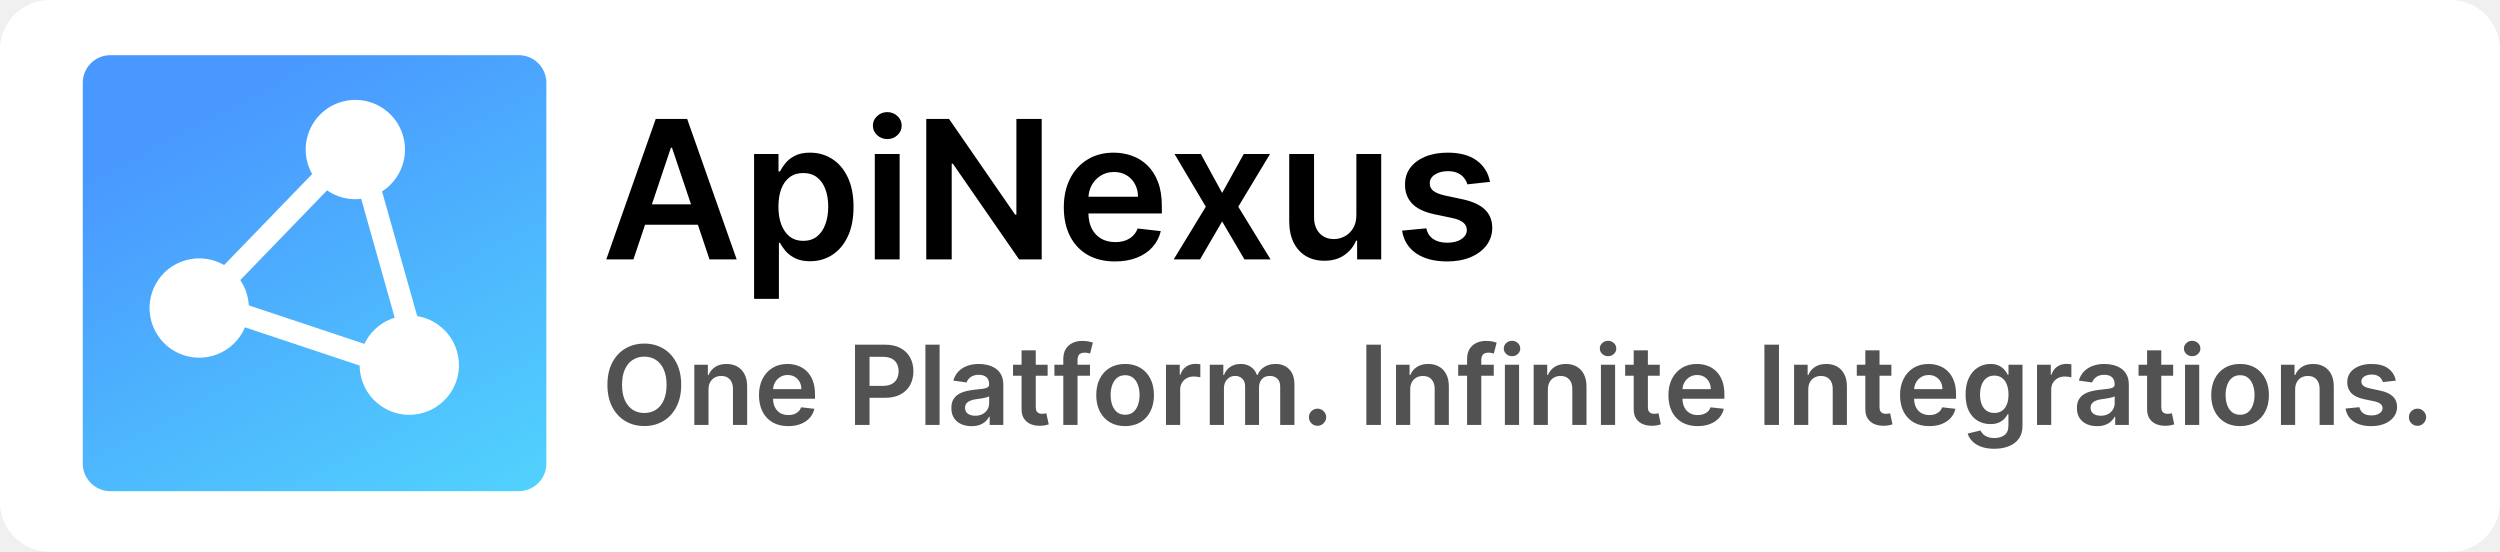
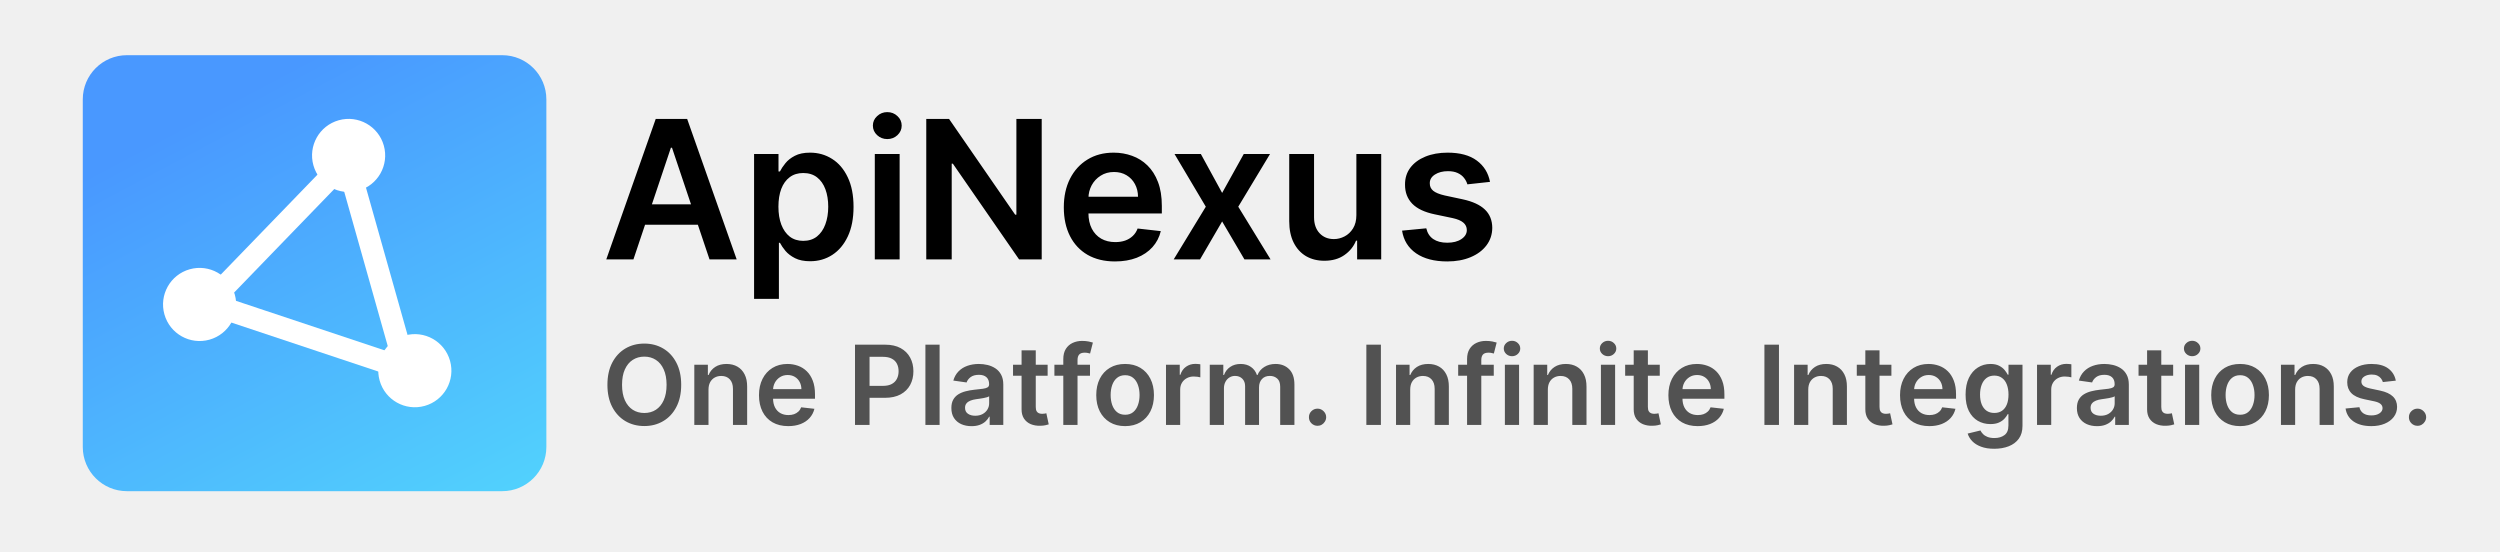
<svg xmlns="http://www.w3.org/2000/svg" width="453" height="100" viewBox="0 0 453 100" fill="none">
-   <rect width="453" height="100" rx="9" fill="white" />
-   <rect x="15" y="10" width="84" height="79" rx="5" fill="url(#paint0_linear_96_15)" />
-   <circle cx="64.388" cy="27.098" r="9" transform="rotate(-15.6845 64.3877 27.0978)" fill="white" />
-   <circle cx="36.098" cy="55.815" r="9" transform="rotate(-15.6845 36.0979 55.8151)" fill="white" />
-   <circle cx="74.165" cy="66.168" r="9" transform="rotate(-15.6845 74.1646 66.1678)" fill="white" />
-   <path d="M64.696 26.003L36.918 54.719L76.521 67.913L64.696 26.003Z" stroke="white" stroke-width="4" />
+   <rect x="15" y="10" width="84" height="79" rx="8" fill="url(#paint0_linear_96_15)" />
+   <circle cx="63.169" cy="28.169" r="6.625" transform="rotate(-15.6845 63.1693 28.1693)" fill="white" />
+   <circle cx="36.169" cy="55.169" r="6.625" transform="rotate(-15.6845 36.1693 55.1693)" fill="white" />
+   <circle cx="75.169" cy="67.169" r="6.625" transform="rotate(-15.6845 75.1693 67.1693)" fill="white" />
+   <path d="M62.837 29.031L37.759 54.955L73.512 66.866L62.837 29.031Z" stroke="white" stroke-width="4" />
  <path d="M114.779 47H109.858L118.819 21.546H124.511L133.485 47H128.563L121.765 26.766H121.566L114.779 47ZM114.941 37.02H128.364V40.723H114.941V37.02ZM136.639 54.159V27.909H141.064V31.066H141.325C141.557 30.602 141.884 30.109 142.307 29.587C142.729 29.057 143.301 28.605 144.022 28.232C144.743 27.851 145.662 27.66 146.781 27.66C148.256 27.66 149.586 28.038 150.771 28.791C151.964 29.537 152.908 30.643 153.604 32.11C154.309 33.568 154.661 35.358 154.661 37.479C154.661 39.576 154.317 41.357 153.629 42.824C152.942 44.291 152.005 45.409 150.82 46.18C149.636 46.95 148.293 47.336 146.793 47.336C145.7 47.336 144.792 47.153 144.071 46.789C143.351 46.424 142.771 45.985 142.331 45.471C141.901 44.949 141.565 44.456 141.325 43.992H141.138V54.159H136.639ZM141.051 37.455C141.051 38.689 141.225 39.77 141.573 40.699C141.93 41.627 142.439 42.352 143.102 42.874C143.773 43.387 144.585 43.644 145.538 43.644C146.532 43.644 147.365 43.379 148.036 42.849C148.707 42.31 149.213 41.577 149.553 40.649C149.901 39.712 150.075 38.648 150.075 37.455C150.075 36.27 149.905 35.217 149.565 34.298C149.225 33.378 148.72 32.657 148.049 32.135C147.378 31.613 146.541 31.352 145.538 31.352C144.577 31.352 143.761 31.605 143.09 32.11C142.418 32.615 141.909 33.324 141.561 34.235C141.221 35.147 141.051 36.22 141.051 37.455ZM158.514 47V27.909H163.013V47H158.514ZM160.776 25.2C160.063 25.2 159.45 24.963 158.937 24.491C158.423 24.011 158.166 23.435 158.166 22.764C158.166 22.084 158.423 21.508 158.937 21.036C159.45 20.555 160.063 20.315 160.776 20.315C161.497 20.315 162.11 20.555 162.616 21.036C163.129 21.508 163.386 22.084 163.386 22.764C163.386 23.435 163.129 24.011 162.616 24.491C162.11 24.963 161.497 25.2 160.776 25.2ZM188.757 21.546V47H184.655L172.661 29.662H172.45V47H167.839V21.546H171.965L183.947 38.896H184.17V21.546H188.757ZM202.034 47.373C200.12 47.373 198.467 46.975 197.075 46.18C195.691 45.376 194.626 44.241 193.881 42.774C193.135 41.299 192.762 39.563 192.762 37.566C192.762 35.603 193.135 33.879 193.881 32.396C194.635 30.904 195.687 29.744 197.038 28.916C198.388 28.079 199.975 27.66 201.798 27.66C202.974 27.66 204.085 27.851 205.129 28.232C206.181 28.605 207.109 29.185 207.913 29.972C208.725 30.759 209.363 31.762 209.827 32.98C210.291 34.19 210.523 35.632 210.523 37.305V38.685H194.875V35.652H206.21C206.202 34.791 206.015 34.024 205.651 33.353C205.286 32.673 204.777 32.139 204.122 31.75C203.476 31.36 202.722 31.166 201.86 31.166C200.94 31.166 200.132 31.389 199.436 31.837C198.74 32.276 198.198 32.856 197.808 33.577C197.427 34.289 197.232 35.072 197.224 35.926V38.573C197.224 39.684 197.427 40.636 197.833 41.432C198.239 42.219 198.807 42.824 199.536 43.246C200.265 43.661 201.118 43.868 202.096 43.868C202.751 43.868 203.343 43.777 203.873 43.594C204.404 43.404 204.864 43.126 205.253 42.762C205.643 42.397 205.937 41.946 206.136 41.407L210.337 41.879C210.071 42.99 209.566 43.959 208.82 44.788C208.083 45.608 207.138 46.246 205.986 46.702C204.835 47.149 203.517 47.373 202.034 47.373ZM217.598 27.909L221.451 34.956L225.366 27.909H230.127L224.372 37.455L230.226 47H225.491L221.451 40.127L217.449 47H212.676L218.493 37.455L212.825 27.909H217.598ZM245.775 38.971V27.909H250.274V47H245.911V43.607H245.713C245.282 44.676 244.573 45.55 243.587 46.229C242.609 46.909 241.404 47.249 239.97 47.249C238.719 47.249 237.613 46.971 236.652 46.416C235.699 45.852 234.953 45.036 234.415 43.967C233.876 42.89 233.607 41.589 233.607 40.065V27.909H238.106V39.369C238.106 40.578 238.437 41.539 239.1 42.252C239.763 42.965 240.633 43.321 241.71 43.321C242.373 43.321 243.015 43.159 243.637 42.836C244.258 42.513 244.768 42.033 245.166 41.395C245.572 40.748 245.775 39.94 245.775 38.971ZM269.989 32.955L265.888 33.403C265.772 32.988 265.569 32.599 265.279 32.234C264.997 31.87 264.616 31.576 264.135 31.352C263.655 31.128 263.066 31.016 262.37 31.016C261.434 31.016 260.647 31.219 260.009 31.625C259.379 32.031 259.069 32.557 259.077 33.204C259.069 33.759 259.272 34.211 259.686 34.559C260.108 34.907 260.804 35.193 261.774 35.416L265.03 36.112C266.837 36.502 268.179 37.119 269.057 37.964C269.944 38.809 270.391 39.916 270.4 41.283C270.391 42.484 270.039 43.545 269.343 44.465C268.655 45.376 267.698 46.089 266.472 46.602C265.246 47.116 263.837 47.373 262.246 47.373C259.91 47.373 258.029 46.884 256.603 45.906C255.178 44.92 254.329 43.549 254.055 41.792L258.443 41.37C258.642 42.231 259.064 42.882 259.711 43.321C260.357 43.76 261.198 43.98 262.234 43.98C263.303 43.98 264.16 43.76 264.807 43.321C265.461 42.882 265.788 42.339 265.788 41.693C265.788 41.146 265.577 40.694 265.155 40.338C264.74 39.982 264.094 39.708 263.216 39.518L259.959 38.834C258.128 38.453 256.773 37.811 255.895 36.908C255.017 35.996 254.582 34.844 254.59 33.452C254.582 32.276 254.901 31.257 255.547 30.395C256.202 29.525 257.109 28.854 258.269 28.381C259.437 27.901 260.784 27.66 262.308 27.66C264.546 27.66 266.306 28.137 267.591 29.09C268.883 30.043 269.683 31.331 269.989 32.955Z" fill="black" />
  <path d="M123.432 69.727C123.432 71.294 123.138 72.637 122.551 73.754C121.969 74.867 121.173 75.719 120.165 76.311C119.161 76.903 118.022 77.199 116.749 77.199C115.475 77.199 114.334 76.903 113.325 76.311C112.321 75.715 111.526 74.86 110.939 73.747C110.357 72.63 110.065 71.29 110.065 69.727C110.065 68.16 110.357 66.82 110.939 65.707C111.526 64.59 112.321 63.735 113.325 63.144C114.334 62.552 115.475 62.256 116.749 62.256C118.022 62.256 119.161 62.552 120.165 63.144C121.173 63.735 121.969 64.59 122.551 65.707C123.138 66.82 123.432 68.16 123.432 69.727ZM120.783 69.727C120.783 68.624 120.61 67.694 120.264 66.936C119.923 66.174 119.45 65.599 118.844 65.21C118.238 64.817 117.539 64.621 116.749 64.621C115.958 64.621 115.259 64.817 114.653 65.21C114.047 65.599 113.571 66.174 113.226 66.936C112.885 67.694 112.714 68.624 112.714 69.727C112.714 70.831 112.885 71.763 113.226 72.526C113.571 73.283 114.047 73.858 114.653 74.251C115.259 74.64 115.958 74.834 116.749 74.834C117.539 74.834 118.238 74.64 118.844 74.251C119.45 73.858 119.923 73.283 120.264 72.526C120.61 71.763 120.783 70.831 120.783 69.727ZM128.38 70.608V77H125.809V66.091H128.267V67.945H128.395C128.645 67.334 129.046 66.849 129.595 66.489C130.149 66.129 130.833 65.949 131.647 65.949C132.4 65.949 133.056 66.11 133.615 66.432C134.178 66.754 134.614 67.22 134.922 67.831C135.234 68.442 135.388 69.183 135.383 70.054V77H132.812V70.452C132.812 69.722 132.623 69.152 132.244 68.74C131.87 68.328 131.351 68.122 130.689 68.122C130.239 68.122 129.839 68.222 129.488 68.421C129.143 68.615 128.87 68.896 128.672 69.266C128.477 69.635 128.38 70.082 128.38 70.608ZM142.826 77.213C141.733 77.213 140.788 76.986 139.993 76.531C139.202 76.072 138.593 75.423 138.167 74.585C137.741 73.742 137.528 72.751 137.528 71.609C137.528 70.487 137.741 69.502 138.167 68.655C138.598 67.803 139.199 67.14 139.971 66.666C140.743 66.188 141.65 65.949 142.691 65.949C143.364 65.949 143.998 66.058 144.595 66.276C145.196 66.489 145.726 66.82 146.186 67.27C146.65 67.72 147.014 68.293 147.279 68.989C147.545 69.68 147.677 70.504 147.677 71.46V72.249H138.735V70.516H145.213C145.208 70.023 145.101 69.585 144.893 69.202C144.685 68.813 144.394 68.508 144.02 68.285C143.65 68.063 143.219 67.952 142.727 67.952C142.201 67.952 141.74 68.079 141.342 68.335C140.944 68.586 140.634 68.918 140.412 69.329C140.194 69.737 140.083 70.184 140.078 70.672V72.185C140.078 72.819 140.194 73.364 140.426 73.818C140.658 74.268 140.982 74.614 141.399 74.855C141.815 75.092 142.303 75.21 142.862 75.21C143.236 75.21 143.574 75.158 143.877 75.054C144.181 74.945 144.443 74.787 144.666 74.578C144.888 74.37 145.056 74.112 145.17 73.804L147.571 74.074C147.419 74.708 147.13 75.262 146.704 75.736C146.283 76.204 145.743 76.569 145.085 76.829C144.427 77.085 143.674 77.213 142.826 77.213ZM154.927 77V62.455H160.381C161.499 62.455 162.436 62.663 163.194 63.08C163.956 63.496 164.531 64.069 164.92 64.798C165.313 65.523 165.509 66.347 165.509 67.27C165.509 68.203 165.313 69.031 164.92 69.756C164.527 70.48 163.947 71.051 163.18 71.467C162.413 71.879 161.468 72.085 160.346 72.085H156.731V69.919H159.991C160.644 69.919 161.179 69.805 161.596 69.578C162.013 69.351 162.32 69.038 162.519 68.641C162.723 68.243 162.825 67.786 162.825 67.27C162.825 66.754 162.723 66.299 162.519 65.906C162.32 65.513 162.01 65.208 161.589 64.99C161.172 64.767 160.635 64.656 159.977 64.656H157.562V77H154.927ZM170.255 62.455V77H167.684V62.455H170.255ZM176.038 77.22C175.347 77.22 174.724 77.097 174.17 76.851C173.621 76.6 173.186 76.231 172.864 75.743C172.546 75.255 172.388 74.654 172.388 73.939C172.388 73.323 172.501 72.814 172.729 72.412C172.956 72.01 173.266 71.688 173.659 71.446C174.052 71.204 174.495 71.022 174.987 70.899C175.484 70.771 175.998 70.679 176.528 70.622C177.168 70.556 177.686 70.497 178.084 70.445C178.482 70.388 178.77 70.303 178.95 70.189C179.135 70.07 179.227 69.888 179.227 69.642V69.599C179.227 69.064 179.069 68.65 178.751 68.356C178.434 68.063 177.977 67.916 177.381 67.916C176.751 67.916 176.251 68.053 175.882 68.328C175.518 68.603 175.271 68.927 175.143 69.301L172.743 68.96C172.932 68.297 173.245 67.743 173.68 67.298C174.116 66.849 174.649 66.512 175.278 66.29C175.908 66.062 176.604 65.949 177.366 65.949C177.892 65.949 178.415 66.01 178.936 66.133C179.457 66.257 179.933 66.46 180.364 66.744C180.795 67.024 181.14 67.405 181.401 67.888C181.666 68.371 181.798 68.974 181.798 69.699V77H179.327V75.501H179.241C179.085 75.805 178.865 76.088 178.581 76.354C178.302 76.614 177.949 76.825 177.523 76.986C177.101 77.142 176.607 77.22 176.038 77.22ZM176.706 75.331C177.222 75.331 177.67 75.229 178.048 75.026C178.427 74.817 178.718 74.543 178.922 74.202C179.13 73.861 179.234 73.489 179.234 73.087V71.801C179.154 71.867 179.017 71.929 178.822 71.986C178.633 72.043 178.42 72.092 178.183 72.135C177.946 72.178 177.712 72.215 177.48 72.249C177.248 72.282 177.047 72.31 176.876 72.334C176.493 72.386 176.15 72.471 175.847 72.59C175.544 72.708 175.304 72.874 175.129 73.087C174.954 73.295 174.866 73.565 174.866 73.896C174.866 74.37 175.039 74.727 175.385 74.969C175.731 75.21 176.171 75.331 176.706 75.331ZM189.831 66.091V68.079H183.56V66.091H189.831ZM185.108 63.477H187.679V73.719C187.679 74.064 187.731 74.329 187.835 74.514C187.944 74.694 188.086 74.817 188.261 74.883C188.437 74.95 188.631 74.983 188.844 74.983C189.005 74.983 189.152 74.971 189.284 74.947C189.421 74.924 189.526 74.903 189.597 74.883L190.03 76.894C189.893 76.941 189.696 76.993 189.44 77.05C189.189 77.106 188.882 77.14 188.517 77.149C187.873 77.168 187.293 77.071 186.777 76.858C186.261 76.64 185.851 76.304 185.548 75.849C185.25 75.395 185.103 74.827 185.108 74.145V63.477ZM197.507 66.091V68.079H191.058V66.091H197.507ZM192.67 77V65.061C192.67 64.327 192.822 63.716 193.125 63.229C193.432 62.741 193.844 62.376 194.36 62.135C194.877 61.894 195.449 61.773 196.079 61.773C196.524 61.773 196.92 61.808 197.265 61.879C197.611 61.95 197.867 62.014 198.032 62.071L197.521 64.06C197.412 64.026 197.275 63.993 197.109 63.96C196.943 63.922 196.759 63.903 196.555 63.903C196.077 63.903 195.738 64.019 195.539 64.251C195.345 64.479 195.248 64.805 195.248 65.231V77H192.67ZM203.869 77.213C202.803 77.213 201.88 76.979 201.099 76.51C200.317 76.041 199.711 75.385 199.281 74.543C198.854 73.7 198.641 72.715 198.641 71.588C198.641 70.461 198.854 69.474 199.281 68.626C199.711 67.779 200.317 67.121 201.099 66.652C201.88 66.183 202.803 65.949 203.869 65.949C204.934 65.949 205.857 66.183 206.638 66.652C207.42 67.121 208.023 67.779 208.45 68.626C208.88 69.474 209.096 70.461 209.096 71.588C209.096 72.715 208.88 73.7 208.45 74.543C208.023 75.385 207.42 76.041 206.638 76.51C205.857 76.979 204.934 77.213 203.869 77.213ZM203.883 75.153C204.46 75.153 204.943 74.995 205.332 74.678C205.72 74.356 206.009 73.925 206.198 73.385C206.392 72.845 206.489 72.244 206.489 71.581C206.489 70.913 206.392 70.31 206.198 69.77C206.009 69.225 205.72 68.792 205.332 68.47C204.943 68.148 204.46 67.987 203.883 67.987C203.291 67.987 202.799 68.148 202.406 68.47C202.017 68.792 201.726 69.225 201.532 69.77C201.343 70.31 201.248 70.913 201.248 71.581C201.248 72.244 201.343 72.845 201.532 73.385C201.726 73.925 202.017 74.356 202.406 74.678C202.799 74.995 203.291 75.153 203.883 75.153ZM211.278 77V66.091H213.771V67.909H213.885C214.083 67.279 214.424 66.794 214.907 66.453C215.395 66.108 215.951 65.935 216.576 65.935C216.718 65.935 216.877 65.942 217.052 65.956C217.232 65.965 217.381 65.982 217.5 66.006V68.371C217.391 68.333 217.218 68.3 216.981 68.271C216.749 68.238 216.524 68.222 216.306 68.222C215.838 68.222 215.416 68.323 215.042 68.527C214.673 68.726 214.382 69.003 214.169 69.358C213.956 69.713 213.849 70.123 213.849 70.587V77H211.278ZM219.208 77V66.091H221.665V67.945H221.793C222.02 67.32 222.397 66.832 222.922 66.481C223.448 66.126 224.075 65.949 224.804 65.949C225.543 65.949 226.166 66.129 226.672 66.489C227.184 66.844 227.543 67.329 227.752 67.945H227.865C228.107 67.338 228.514 66.856 229.087 66.496C229.665 66.131 230.349 65.949 231.14 65.949C232.143 65.949 232.962 66.266 233.597 66.901C234.231 67.535 234.549 68.461 234.549 69.678V77H231.971V70.075C231.971 69.398 231.791 68.903 231.431 68.591C231.071 68.274 230.631 68.115 230.11 68.115C229.489 68.115 229.004 68.309 228.654 68.697C228.308 69.081 228.135 69.581 228.135 70.196V77H225.614V69.969C225.614 69.405 225.444 68.956 225.103 68.619C224.766 68.283 224.326 68.115 223.782 68.115C223.412 68.115 223.076 68.21 222.773 68.399C222.47 68.584 222.229 68.847 222.049 69.188C221.869 69.524 221.779 69.917 221.779 70.367V77H219.208ZM238.741 77.156C238.31 77.156 237.941 77.005 237.633 76.702C237.325 76.399 237.174 76.029 237.178 75.594C237.174 75.168 237.325 74.803 237.633 74.5C237.941 74.197 238.31 74.046 238.741 74.046C239.157 74.046 239.52 74.197 239.827 74.5C240.14 74.803 240.299 75.168 240.303 75.594C240.299 75.883 240.223 76.145 240.076 76.382C239.934 76.619 239.745 76.808 239.508 76.95C239.276 77.088 239.02 77.156 238.741 77.156ZM250.218 62.455V77H247.583V62.455H250.218ZM255.529 70.608V77H252.958V66.091H255.415V67.945H255.543C255.794 67.334 256.194 66.849 256.743 66.489C257.297 66.129 257.981 65.949 258.796 65.949C259.549 65.949 260.204 66.11 260.763 66.432C261.327 66.754 261.762 67.22 262.07 67.831C262.382 68.442 262.536 69.183 262.532 70.054V77H259.961V70.452C259.961 69.722 259.771 69.152 259.392 68.74C259.018 68.328 258.5 68.122 257.837 68.122C257.387 68.122 256.987 68.222 256.637 68.421C256.291 68.615 256.019 68.896 255.82 69.266C255.626 69.635 255.529 70.082 255.529 70.608ZM270.671 66.091V68.079H264.222V66.091H270.671ZM265.834 77V65.061C265.834 64.327 265.986 63.716 266.289 63.229C266.596 62.741 267.008 62.376 267.525 62.135C268.041 61.894 268.614 61.773 269.243 61.773C269.688 61.773 270.084 61.808 270.429 61.879C270.775 61.95 271.031 62.014 271.196 62.071L270.685 64.06C270.576 64.026 270.439 63.993 270.273 63.96C270.107 63.922 269.923 63.903 269.719 63.903C269.241 63.903 268.902 64.019 268.703 64.251C268.509 64.479 268.412 64.805 268.412 65.231V77H265.834ZM272.684 77V66.091H275.255V77H272.684ZM273.977 64.543C273.57 64.543 273.219 64.408 272.926 64.138C272.632 63.863 272.485 63.534 272.485 63.151C272.485 62.762 272.632 62.433 272.926 62.163C273.219 61.889 273.57 61.751 273.977 61.751C274.389 61.751 274.739 61.889 275.028 62.163C275.322 62.433 275.468 62.762 275.468 63.151C275.468 63.534 275.322 63.863 275.028 64.138C274.739 64.408 274.389 64.543 273.977 64.543ZM280.47 70.608V77H277.899V66.091H280.357V67.945H280.484C280.735 67.334 281.135 66.849 281.685 66.489C282.239 66.129 282.923 65.949 283.737 65.949C284.49 65.949 285.146 66.11 285.705 66.432C286.268 66.754 286.704 67.22 287.011 67.831C287.324 68.442 287.478 69.183 287.473 70.054V77H284.902V70.452C284.902 69.722 284.713 69.152 284.334 68.74C283.96 68.328 283.441 68.122 282.778 68.122C282.329 68.122 281.929 68.222 281.578 68.421C281.232 68.615 280.96 68.896 280.761 69.266C280.567 69.635 280.47 70.082 280.47 70.608ZM290.087 77V66.091H292.658V77H290.087ZM291.379 64.543C290.972 64.543 290.622 64.408 290.328 64.138C290.035 63.863 289.888 63.534 289.888 63.151C289.888 62.762 290.035 62.433 290.328 62.163C290.622 61.889 290.972 61.751 291.379 61.751C291.791 61.751 292.142 61.889 292.43 62.163C292.724 62.433 292.871 62.762 292.871 63.151C292.871 63.534 292.724 63.863 292.43 64.138C292.142 64.408 291.791 64.543 291.379 64.543ZM300.749 66.091V68.079H294.478V66.091H300.749ZM296.026 63.477H298.597V73.719C298.597 74.064 298.649 74.329 298.753 74.514C298.862 74.694 299.004 74.817 299.179 74.883C299.355 74.95 299.549 74.983 299.762 74.983C299.923 74.983 300.069 74.971 300.202 74.947C300.339 74.924 300.444 74.903 300.515 74.883L300.948 76.894C300.81 76.941 300.614 76.993 300.358 77.05C300.107 77.106 299.8 77.14 299.435 77.149C298.791 77.168 298.211 77.071 297.695 76.858C297.179 76.64 296.769 76.304 296.466 75.849C296.168 75.395 296.021 74.827 296.026 74.145V63.477ZM307.612 77.213C306.518 77.213 305.573 76.986 304.778 76.531C303.987 76.072 303.379 75.423 302.952 74.585C302.526 73.742 302.313 72.751 302.313 71.609C302.313 70.487 302.526 69.502 302.952 68.655C303.383 67.803 303.985 67.14 304.756 66.666C305.528 66.188 306.435 65.949 307.477 65.949C308.149 65.949 308.783 66.058 309.38 66.276C309.981 66.489 310.512 66.82 310.971 67.27C311.435 67.72 311.799 68.293 312.065 68.989C312.33 69.68 312.462 70.504 312.462 71.46V72.249H303.521V70.516H309.998C309.993 70.023 309.887 69.585 309.678 69.202C309.47 68.813 309.179 68.508 308.805 68.285C308.435 68.063 308.004 67.952 307.512 67.952C306.987 67.952 306.525 68.079 306.127 68.335C305.729 68.586 305.419 68.918 305.197 69.329C304.979 69.737 304.868 70.184 304.863 70.672V72.185C304.863 72.819 304.979 73.364 305.211 73.818C305.443 74.268 305.767 74.614 306.184 74.855C306.601 75.092 307.088 75.21 307.647 75.21C308.021 75.21 308.36 75.158 308.663 75.054C308.966 74.945 309.228 74.787 309.451 74.578C309.674 74.37 309.842 74.112 309.955 73.804L312.356 74.074C312.204 74.708 311.915 75.262 311.489 75.736C311.068 76.204 310.528 76.569 309.87 76.829C309.212 77.085 308.459 77.213 307.612 77.213ZM322.347 62.455V77H319.712V62.455H322.347ZM327.658 70.608V77H325.087V66.091H327.544V67.945H327.672C327.923 67.334 328.323 66.849 328.872 66.489C329.426 66.129 330.11 65.949 330.925 65.949C331.678 65.949 332.333 66.11 332.892 66.432C333.455 66.754 333.891 67.22 334.199 67.831C334.511 68.442 334.665 69.183 334.661 70.054V77H332.089V70.452C332.089 69.722 331.9 69.152 331.521 68.74C331.147 68.328 330.629 68.122 329.966 68.122C329.516 68.122 329.116 68.222 328.766 68.421C328.42 68.615 328.148 68.896 327.949 69.266C327.755 69.635 327.658 70.082 327.658 70.608ZM342.722 66.091V68.079H336.45V66.091H342.722ZM337.999 63.477H340.57V73.719C340.57 74.064 340.622 74.329 340.726 74.514C340.835 74.694 340.977 74.817 341.152 74.883C341.327 74.95 341.521 74.983 341.734 74.983C341.895 74.983 342.042 74.971 342.175 74.947C342.312 74.924 342.416 74.903 342.487 74.883L342.92 76.894C342.783 76.941 342.587 76.993 342.331 77.05C342.08 77.106 341.772 77.14 341.408 77.149C340.764 77.168 340.184 77.071 339.668 76.858C339.152 76.64 338.742 76.304 338.439 75.849C338.141 75.395 337.994 74.827 337.999 74.145V63.477ZM349.584 77.213C348.49 77.213 347.546 76.986 346.75 76.531C345.96 76.072 345.351 75.423 344.925 74.585C344.499 73.742 344.286 72.751 344.286 71.609C344.286 70.487 344.499 69.502 344.925 68.655C345.356 67.803 345.957 67.14 346.729 66.666C347.501 66.188 348.408 65.949 349.449 65.949C350.122 65.949 350.756 66.058 351.353 66.276C351.954 66.489 352.484 66.82 352.944 67.27C353.408 67.72 353.772 68.293 354.037 68.989C354.302 69.68 354.435 70.504 354.435 71.46V72.249H345.493V70.516H351.971C351.966 70.023 351.859 69.585 351.651 69.202C351.443 68.813 351.151 68.508 350.777 68.285C350.408 68.063 349.977 67.952 349.485 67.952C348.959 67.952 348.498 68.079 348.1 68.335C347.702 68.586 347.392 68.918 347.169 69.329C346.952 69.737 346.84 70.184 346.836 70.672V72.185C346.836 72.819 346.952 73.364 347.184 73.818C347.416 74.268 347.74 74.614 348.157 74.855C348.573 75.092 349.061 75.21 349.62 75.21C349.994 75.21 350.332 75.158 350.635 75.054C350.938 74.945 351.201 74.787 351.424 74.578C351.646 74.37 351.814 74.112 351.928 73.804L354.328 74.074C354.177 74.708 353.888 75.262 353.462 75.736C353.041 76.204 352.501 76.569 351.843 76.829C351.185 77.085 350.432 77.213 349.584 77.213ZM361.354 81.318C360.431 81.318 359.638 81.193 358.975 80.942C358.312 80.695 357.78 80.364 357.377 79.947C356.975 79.531 356.695 79.069 356.539 78.562L358.854 78.001C358.959 78.215 359.11 78.425 359.309 78.633C359.508 78.847 359.775 79.022 360.112 79.159C360.452 79.301 360.881 79.372 361.397 79.372C362.126 79.372 362.73 79.195 363.208 78.84C363.686 78.489 363.925 77.912 363.925 77.106V75.04H363.798C363.665 75.305 363.471 75.577 363.215 75.856C362.964 76.136 362.63 76.37 362.214 76.56C361.802 76.749 361.283 76.844 360.658 76.844C359.82 76.844 359.06 76.647 358.379 76.254C357.701 75.856 357.162 75.265 356.759 74.479C356.362 73.688 356.163 72.698 356.163 71.51C356.163 70.312 356.362 69.301 356.759 68.477C357.162 67.649 357.704 67.021 358.386 66.595C359.067 66.164 359.827 65.949 360.665 65.949C361.305 65.949 361.83 66.058 362.242 66.276C362.659 66.489 362.99 66.747 363.237 67.05C363.483 67.348 363.67 67.63 363.798 67.895H363.94V66.091H366.475V77.178C366.475 78.11 366.253 78.882 365.808 79.493C365.362 80.104 364.754 80.561 363.982 80.864C363.21 81.167 362.335 81.318 361.354 81.318ZM361.376 74.827C361.92 74.827 362.384 74.694 362.768 74.429C363.151 74.164 363.442 73.783 363.641 73.285C363.84 72.788 363.94 72.192 363.94 71.496C363.94 70.809 363.84 70.208 363.641 69.692C363.447 69.176 363.158 68.776 362.775 68.492C362.396 68.203 361.93 68.058 361.376 68.058C360.803 68.058 360.325 68.207 359.941 68.506C359.558 68.804 359.269 69.213 359.075 69.734C358.88 70.251 358.783 70.838 358.783 71.496C358.783 72.163 358.88 72.748 359.075 73.25C359.273 73.747 359.565 74.135 359.948 74.415C360.336 74.689 360.812 74.827 361.376 74.827ZM369.11 77V66.091H371.603V67.909H371.717C371.915 67.279 372.256 66.794 372.739 66.453C373.227 66.108 373.783 65.935 374.408 65.935C374.55 65.935 374.709 65.942 374.884 65.956C375.064 65.965 375.213 65.982 375.332 66.006V68.371C375.223 68.333 375.05 68.3 374.813 68.271C374.581 68.238 374.356 68.222 374.138 68.222C373.67 68.222 373.248 68.323 372.874 68.527C372.505 68.726 372.214 69.003 372.001 69.358C371.788 69.713 371.681 70.123 371.681 70.587V77H369.11ZM379.984 77.22C379.292 77.22 378.67 77.097 378.116 76.851C377.567 76.6 377.131 76.231 376.809 75.743C376.492 75.255 376.333 74.654 376.333 73.939C376.333 73.323 376.447 72.814 376.674 72.412C376.901 72.01 377.211 71.688 377.604 71.446C377.997 71.204 378.44 71.022 378.933 70.899C379.43 70.771 379.943 70.679 380.474 70.622C381.113 70.556 381.631 70.497 382.029 70.445C382.427 70.388 382.716 70.303 382.896 70.189C383.08 70.07 383.173 69.888 383.173 69.642V69.599C383.173 69.064 383.014 68.65 382.697 68.356C382.379 68.063 381.923 67.916 381.326 67.916C380.696 67.916 380.197 68.053 379.827 68.328C379.463 68.603 379.217 68.927 379.089 69.301L376.688 68.96C376.878 68.297 377.19 67.743 377.626 67.298C378.061 66.849 378.594 66.512 379.224 66.29C379.853 66.062 380.549 65.949 381.312 65.949C381.837 65.949 382.361 66.01 382.881 66.133C383.402 66.257 383.878 66.46 384.309 66.744C384.74 67.024 385.085 67.405 385.346 67.888C385.611 68.371 385.744 68.974 385.744 69.699V77H383.272V75.501H383.187C383.031 75.805 382.81 76.088 382.526 76.354C382.247 76.614 381.894 76.825 381.468 76.986C381.047 77.142 380.552 77.22 379.984 77.22ZM380.651 75.331C381.167 75.331 381.615 75.229 381.994 75.026C382.372 74.817 382.664 74.543 382.867 74.202C383.076 73.861 383.18 73.489 383.18 73.087V71.801C383.099 71.867 382.962 71.929 382.768 71.986C382.578 72.043 382.365 72.092 382.129 72.135C381.892 72.178 381.657 72.215 381.425 72.249C381.193 72.282 380.992 72.31 380.822 72.334C380.438 72.386 380.095 72.471 379.792 72.59C379.489 72.708 379.25 72.874 379.075 73.087C378.899 73.295 378.812 73.565 378.812 73.896C378.812 74.37 378.985 74.727 379.33 74.969C379.676 75.21 380.116 75.331 380.651 75.331ZM393.776 66.091V68.079H387.505V66.091H393.776ZM389.053 63.477H391.624V73.719C391.624 74.064 391.676 74.329 391.781 74.514C391.889 74.694 392.031 74.817 392.207 74.883C392.382 74.95 392.576 74.983 392.789 74.983C392.95 74.983 393.097 74.971 393.229 74.947C393.367 74.924 393.471 74.903 393.542 74.883L393.975 76.894C393.838 76.941 393.641 76.993 393.386 77.05C393.135 77.106 392.827 77.14 392.462 77.149C391.818 77.168 391.238 77.071 390.722 76.858C390.206 76.64 389.797 76.304 389.494 75.849C389.195 75.395 389.049 74.827 389.053 74.145V63.477ZM395.926 77V66.091H398.498V77H395.926ZM397.219 64.543C396.812 64.543 396.462 64.408 396.168 64.138C395.874 63.863 395.728 63.534 395.728 63.151C395.728 62.762 395.874 62.433 396.168 62.163C396.462 61.889 396.812 61.751 397.219 61.751C397.631 61.751 397.981 61.889 398.27 62.163C398.564 62.433 398.711 62.762 398.711 63.151C398.711 63.534 398.564 63.863 398.27 64.138C397.981 64.408 397.631 64.543 397.219 64.543ZM405.9 77.213C404.835 77.213 403.911 76.979 403.13 76.51C402.349 76.041 401.743 75.385 401.312 74.543C400.886 73.7 400.673 72.715 400.673 71.588C400.673 70.461 400.886 69.474 401.312 68.626C401.743 67.779 402.349 67.121 403.13 66.652C403.911 66.183 404.835 65.949 405.9 65.949C406.965 65.949 407.888 66.183 408.67 66.652C409.451 67.121 410.055 67.779 410.481 68.626C410.912 69.474 411.127 70.461 411.127 71.588C411.127 72.715 410.912 73.7 410.481 74.543C410.055 75.385 409.451 76.041 408.67 76.51C407.888 76.979 406.965 77.213 405.9 77.213ZM405.914 75.153C406.492 75.153 406.975 74.995 407.363 74.678C407.751 74.356 408.04 73.925 408.229 73.385C408.424 72.845 408.521 72.244 408.521 71.581C408.521 70.913 408.424 70.31 408.229 69.77C408.04 69.225 407.751 68.792 407.363 68.47C406.975 68.148 406.492 67.987 405.914 67.987C405.322 67.987 404.83 68.148 404.437 68.47C404.049 68.792 403.757 69.225 403.563 69.77C403.374 70.31 403.279 70.913 403.279 71.581C403.279 72.244 403.374 72.845 403.563 73.385C403.757 73.925 404.049 74.356 404.437 74.678C404.83 74.995 405.322 75.153 405.914 75.153ZM415.88 70.608V77H413.309V66.091H415.767V67.945H415.895C416.145 67.334 416.546 66.849 417.095 66.489C417.649 66.129 418.333 65.949 419.147 65.949C419.9 65.949 420.556 66.11 421.115 66.432C421.678 66.754 422.114 67.22 422.422 67.831C422.734 68.442 422.888 69.183 422.883 70.054V77H420.312V70.452C420.312 69.722 420.123 69.152 419.744 68.74C419.37 68.328 418.851 68.122 418.189 68.122C417.739 68.122 417.339 68.222 416.988 68.421C416.643 68.615 416.37 68.896 416.172 69.266C415.977 69.635 415.88 70.082 415.88 70.608ZM434.119 68.974L431.775 69.23C431.709 68.993 431.593 68.771 431.427 68.562C431.266 68.354 431.048 68.186 430.774 68.058C430.499 67.93 430.163 67.867 429.765 67.867C429.23 67.867 428.78 67.983 428.416 68.215C428.056 68.447 427.878 68.747 427.883 69.117C427.878 69.434 427.994 69.692 428.231 69.891C428.473 70.09 428.87 70.253 429.424 70.381L431.285 70.778C432.317 71.001 433.084 71.354 433.586 71.837C434.093 72.32 434.349 72.952 434.353 73.733C434.349 74.419 434.147 75.026 433.75 75.551C433.357 76.072 432.81 76.479 432.109 76.773C431.408 77.066 430.603 77.213 429.694 77.213C428.359 77.213 427.284 76.934 426.47 76.375C425.655 75.812 425.17 75.028 425.014 74.024L427.521 73.783C427.635 74.275 427.876 74.647 428.245 74.898C428.615 75.149 429.095 75.274 429.687 75.274C430.298 75.274 430.788 75.149 431.157 74.898C431.531 74.647 431.718 74.337 431.718 73.967C431.718 73.655 431.598 73.397 431.356 73.193C431.119 72.99 430.75 72.833 430.248 72.724L428.387 72.334C427.341 72.116 426.567 71.749 426.065 71.233C425.563 70.712 425.315 70.054 425.319 69.258C425.315 68.586 425.497 68.004 425.866 67.511C426.24 67.014 426.759 66.631 427.422 66.361C428.089 66.086 428.859 65.949 429.73 65.949C431.008 65.949 432.014 66.221 432.748 66.766C433.487 67.31 433.944 68.046 434.119 68.974ZM438.057 77.156C437.626 77.156 437.257 77.005 436.949 76.702C436.641 76.399 436.49 76.029 436.495 75.594C436.49 75.168 436.641 74.803 436.949 74.5C437.257 74.197 437.626 74.046 438.057 74.046C438.474 74.046 438.836 74.197 439.144 74.5C439.456 74.803 439.615 75.168 439.62 75.594C439.615 75.883 439.539 76.145 439.392 76.382C439.25 76.619 439.061 76.808 438.824 76.95C438.592 77.088 438.337 77.156 438.057 77.156Z" fill="#525252" />
  <defs>
    <linearGradient id="paint0_linear_96_15" x1="57" y1="10" x2="106.5" y2="103.5" gradientUnits="userSpaceOnUse">
      <stop stop-color="#4998FF" />
      <stop offset="1" stop-color="#53DDFC" />
    </linearGradient>
  </defs>
</svg>
